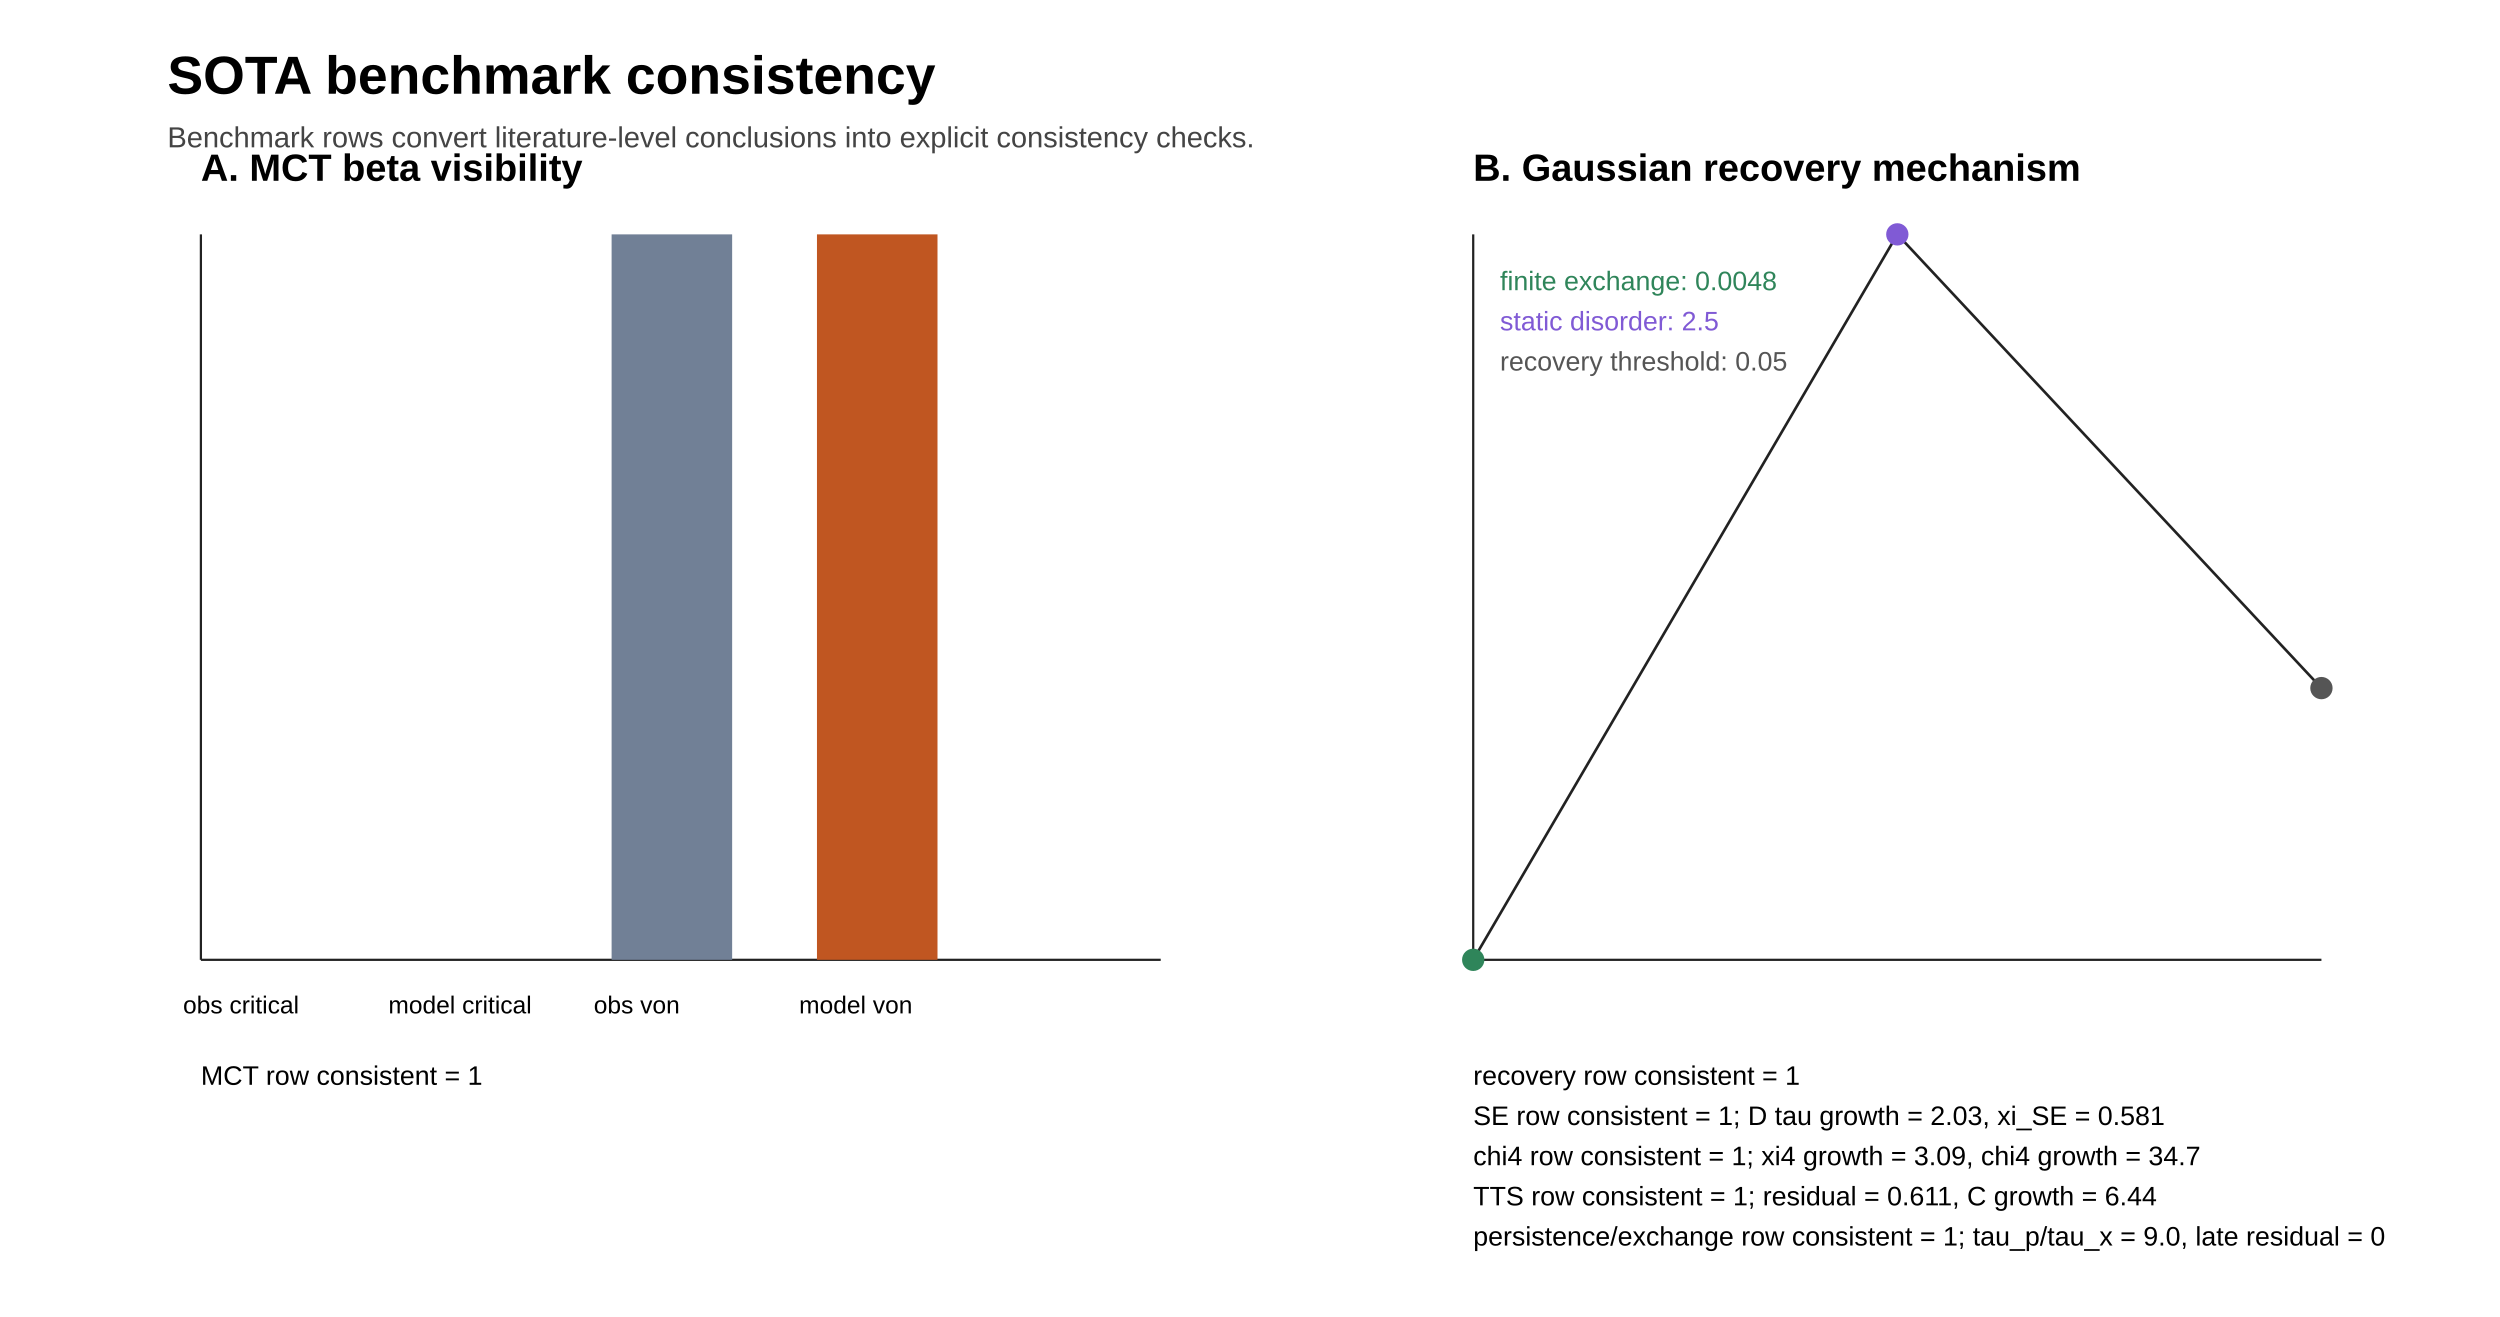
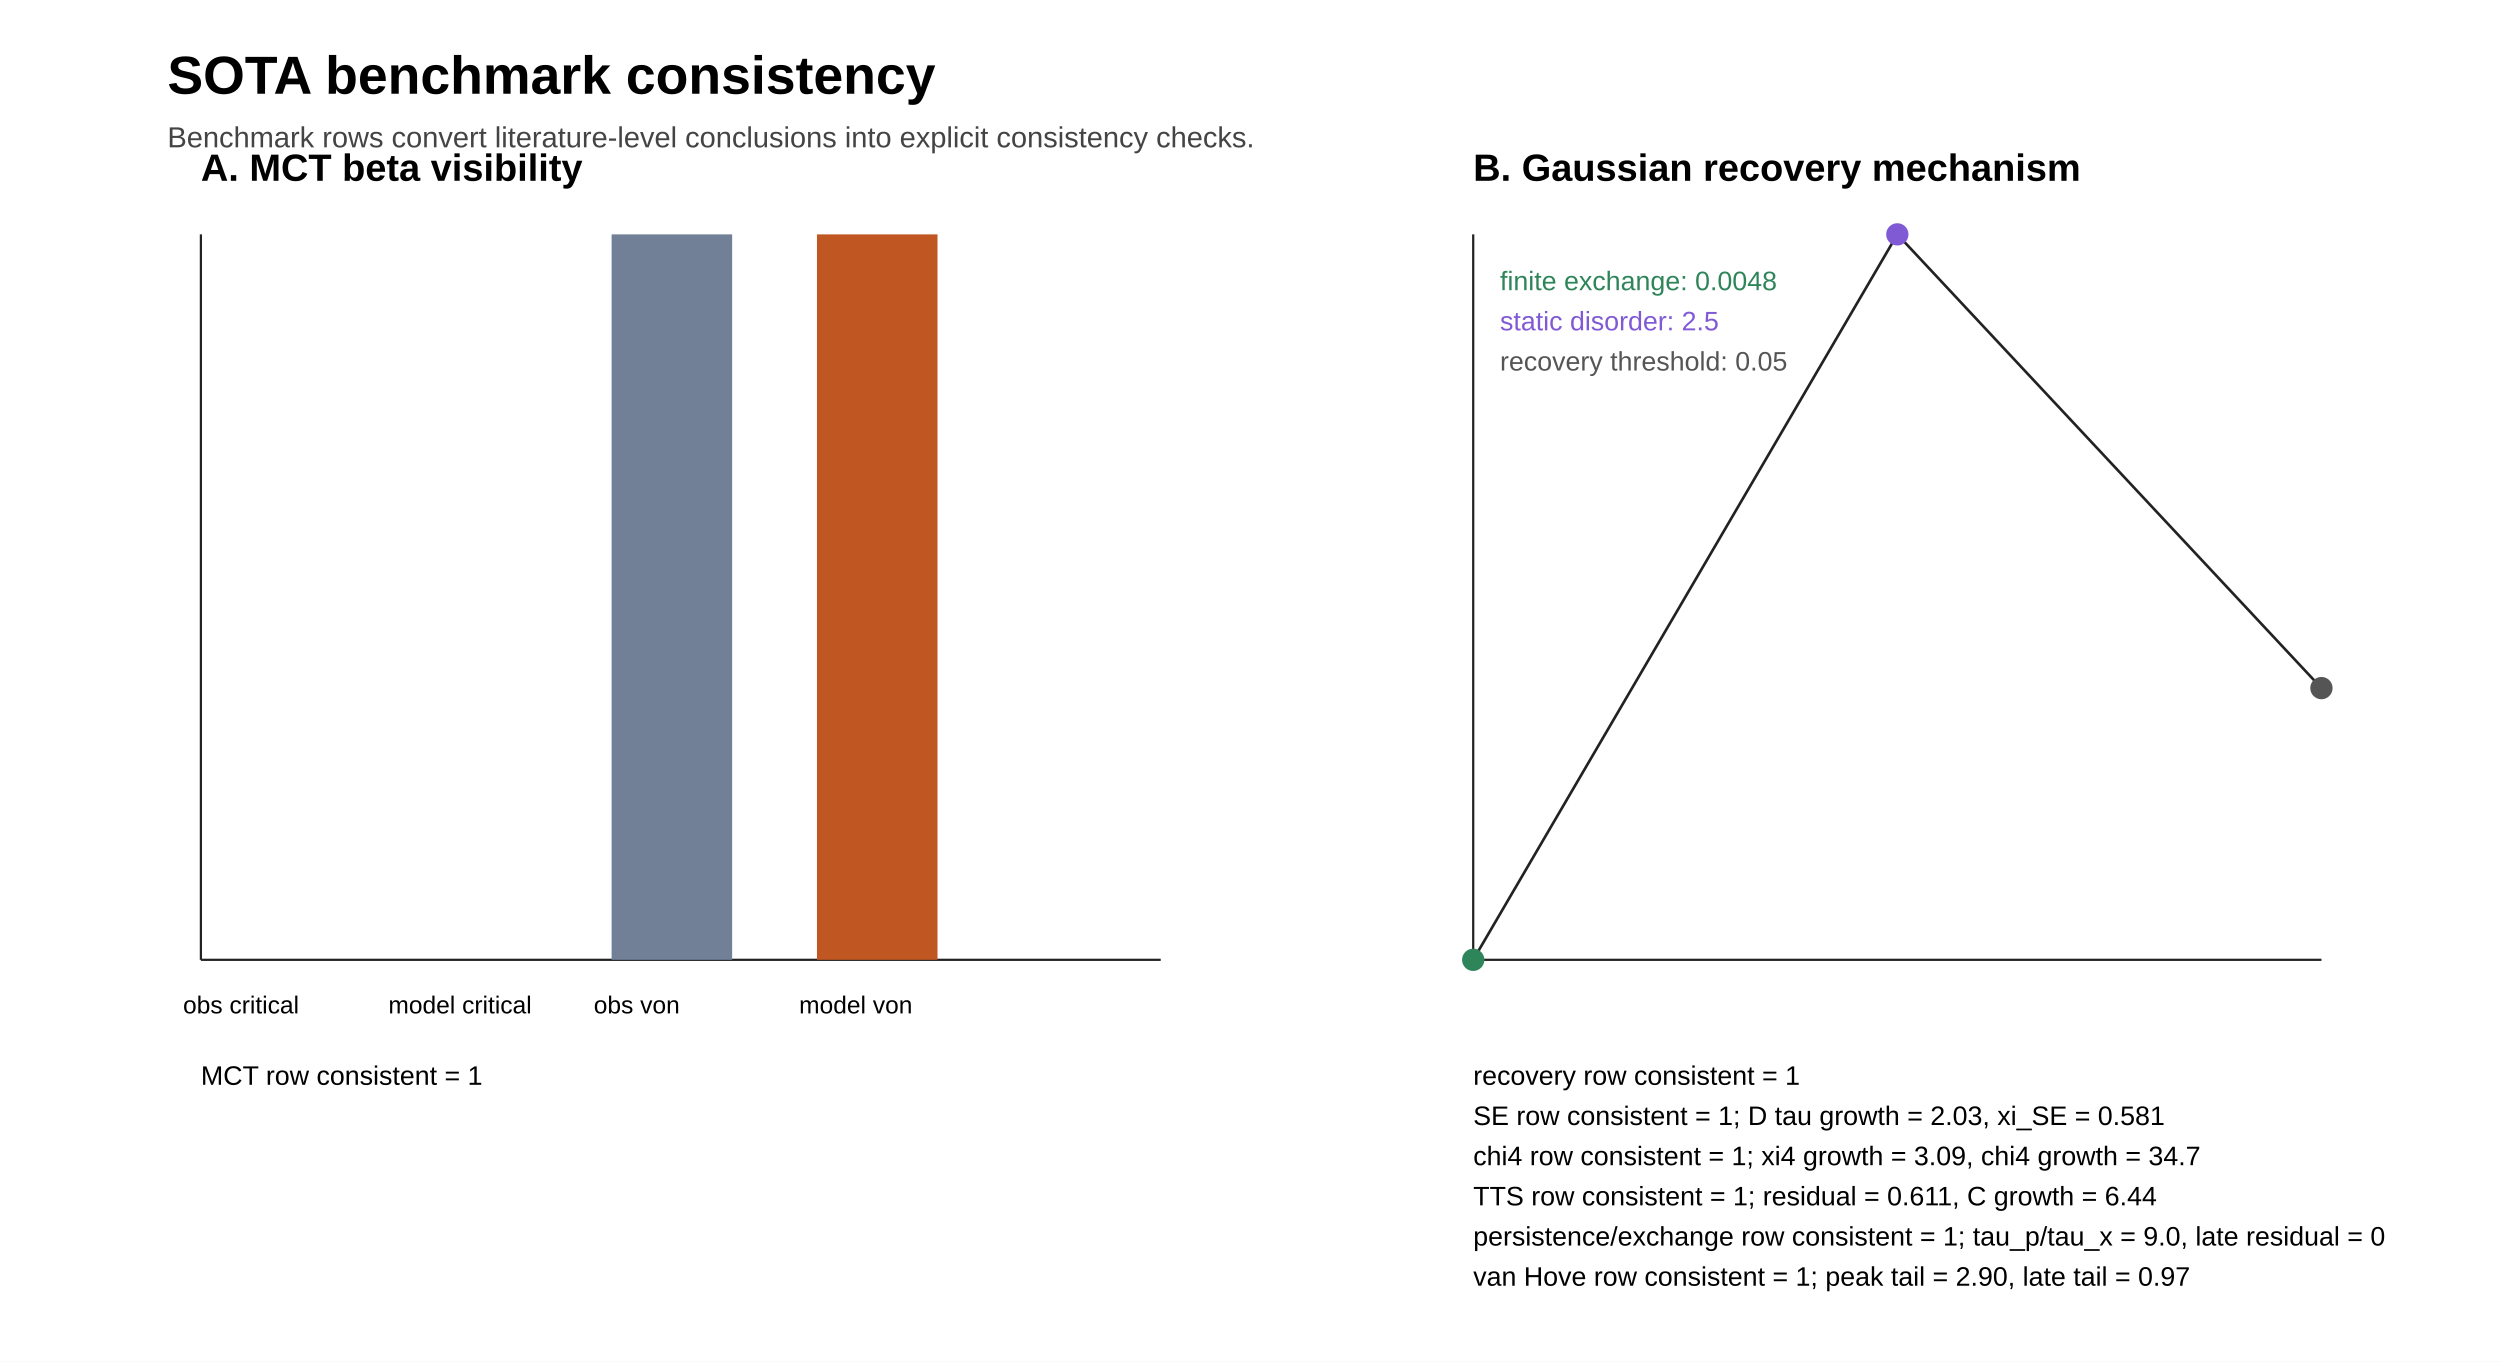
- <svg xmlns="http://www.w3.org/2000/svg" width="1120" height="590" viewBox="0 0 1120 590">
+ <svg xmlns="http://www.w3.org/2000/svg" width="1120" height="610" viewBox="0 0 1120 610">
  <rect width="100%" height="100%" fill="#ffffff" />
  <text x="75" y="42" font-family="Arial, sans-serif" font-size="24" font-weight="700">SOTA benchmark consistency</text>
  <text x="75" y="66" font-family="Arial, sans-serif" font-size="13" fill="#444">Benchmark rows convert literature-level conclusions into explicit consistency checks.</text>
  <line x1="90" y1="430" x2="520" y2="430" stroke="#222" />
  <line x1="90" y1="430" x2="90" y2="105" stroke="#222" />
  <text x="90" y="81" font-family="Arial, sans-serif" font-size="17" font-weight="700">A. MCT beta visibility</text>
  <rect x="90" y="430.00" width="54" height="0.00" fill="#718096" />
  <text x="82" y="454" font-family="Arial, sans-serif" font-size="11">obs critical</text>
  <rect x="182" y="430.00" width="54" height="0.00" fill="#2b6cb0" />
  <text x="174" y="454" font-family="Arial, sans-serif" font-size="11">model critical</text>
  <rect x="274" y="105.00" width="54" height="325.00" fill="#718096" />
  <text x="266" y="454" font-family="Arial, sans-serif" font-size="11">obs von</text>
  <rect x="366" y="105.00" width="54" height="325.00" fill="#c05621" />
  <text x="358" y="454" font-family="Arial, sans-serif" font-size="11">model von</text>
  <text x="90" y="486" font-family="Arial, sans-serif" font-size="12">MCT row consistent = 1</text>
  <line x1="660" y1="430" x2="1040" y2="430" stroke="#222" />
  <line x1="660" y1="430" x2="660" y2="105" stroke="#222" />
  <text x="660" y="81" font-family="Arial, sans-serif" font-size="17" font-weight="700">B. Gaussian recovery mechanism</text>
  <polyline points="660.00,430.00 850.00,105.00 1040.00,308.27" fill="none" stroke="#222222" stroke-width="1.2" stroke-linejoin="round" stroke-linecap="round" />
  <circle cx="660.00" cy="430.00" r="5" fill="#2f855a" />
  <text x="672" y="130" font-family="Arial, sans-serif" font-size="12" fill="#2f855a">finite exchange: 0.0048</text>
  <circle cx="850.00" cy="105.00" r="5" fill="#805ad5" />
  <text x="672" y="148" font-family="Arial, sans-serif" font-size="12" fill="#805ad5">static disorder: 2.5</text>
  <circle cx="1040.00" cy="308.27" r="5" fill="#555555" />
  <text x="672" y="166" font-family="Arial, sans-serif" font-size="12" fill="#555555">recovery threshold: 0.05</text>
  <text x="660" y="486" font-family="Arial, sans-serif" font-size="12">recovery row consistent = 1</text>
  <text x="660" y="504" font-family="Arial, sans-serif" font-size="12">SE row consistent = 1; D tau growth = 2.03, xi_SE = 0.581</text>
  <text x="660" y="522" font-family="Arial, sans-serif" font-size="12">chi4 row consistent = 1; xi4 growth = 3.09, chi4 growth = 34.7</text>
  <text x="660" y="540" font-family="Arial, sans-serif" font-size="12">TTS row consistent = 1; residual = 0.611, C growth = 6.44</text>
  <text x="660" y="558" font-family="Arial, sans-serif" font-size="12">persistence/exchange row consistent = 1; tau_p/tau_x = 9.0, late residual = 0</text>
+   <text x="660" y="576" font-family="Arial, sans-serif" font-size="12">van Hove row consistent = 1; peak tail = 2.90, late tail = 0.97</text>
</svg>
